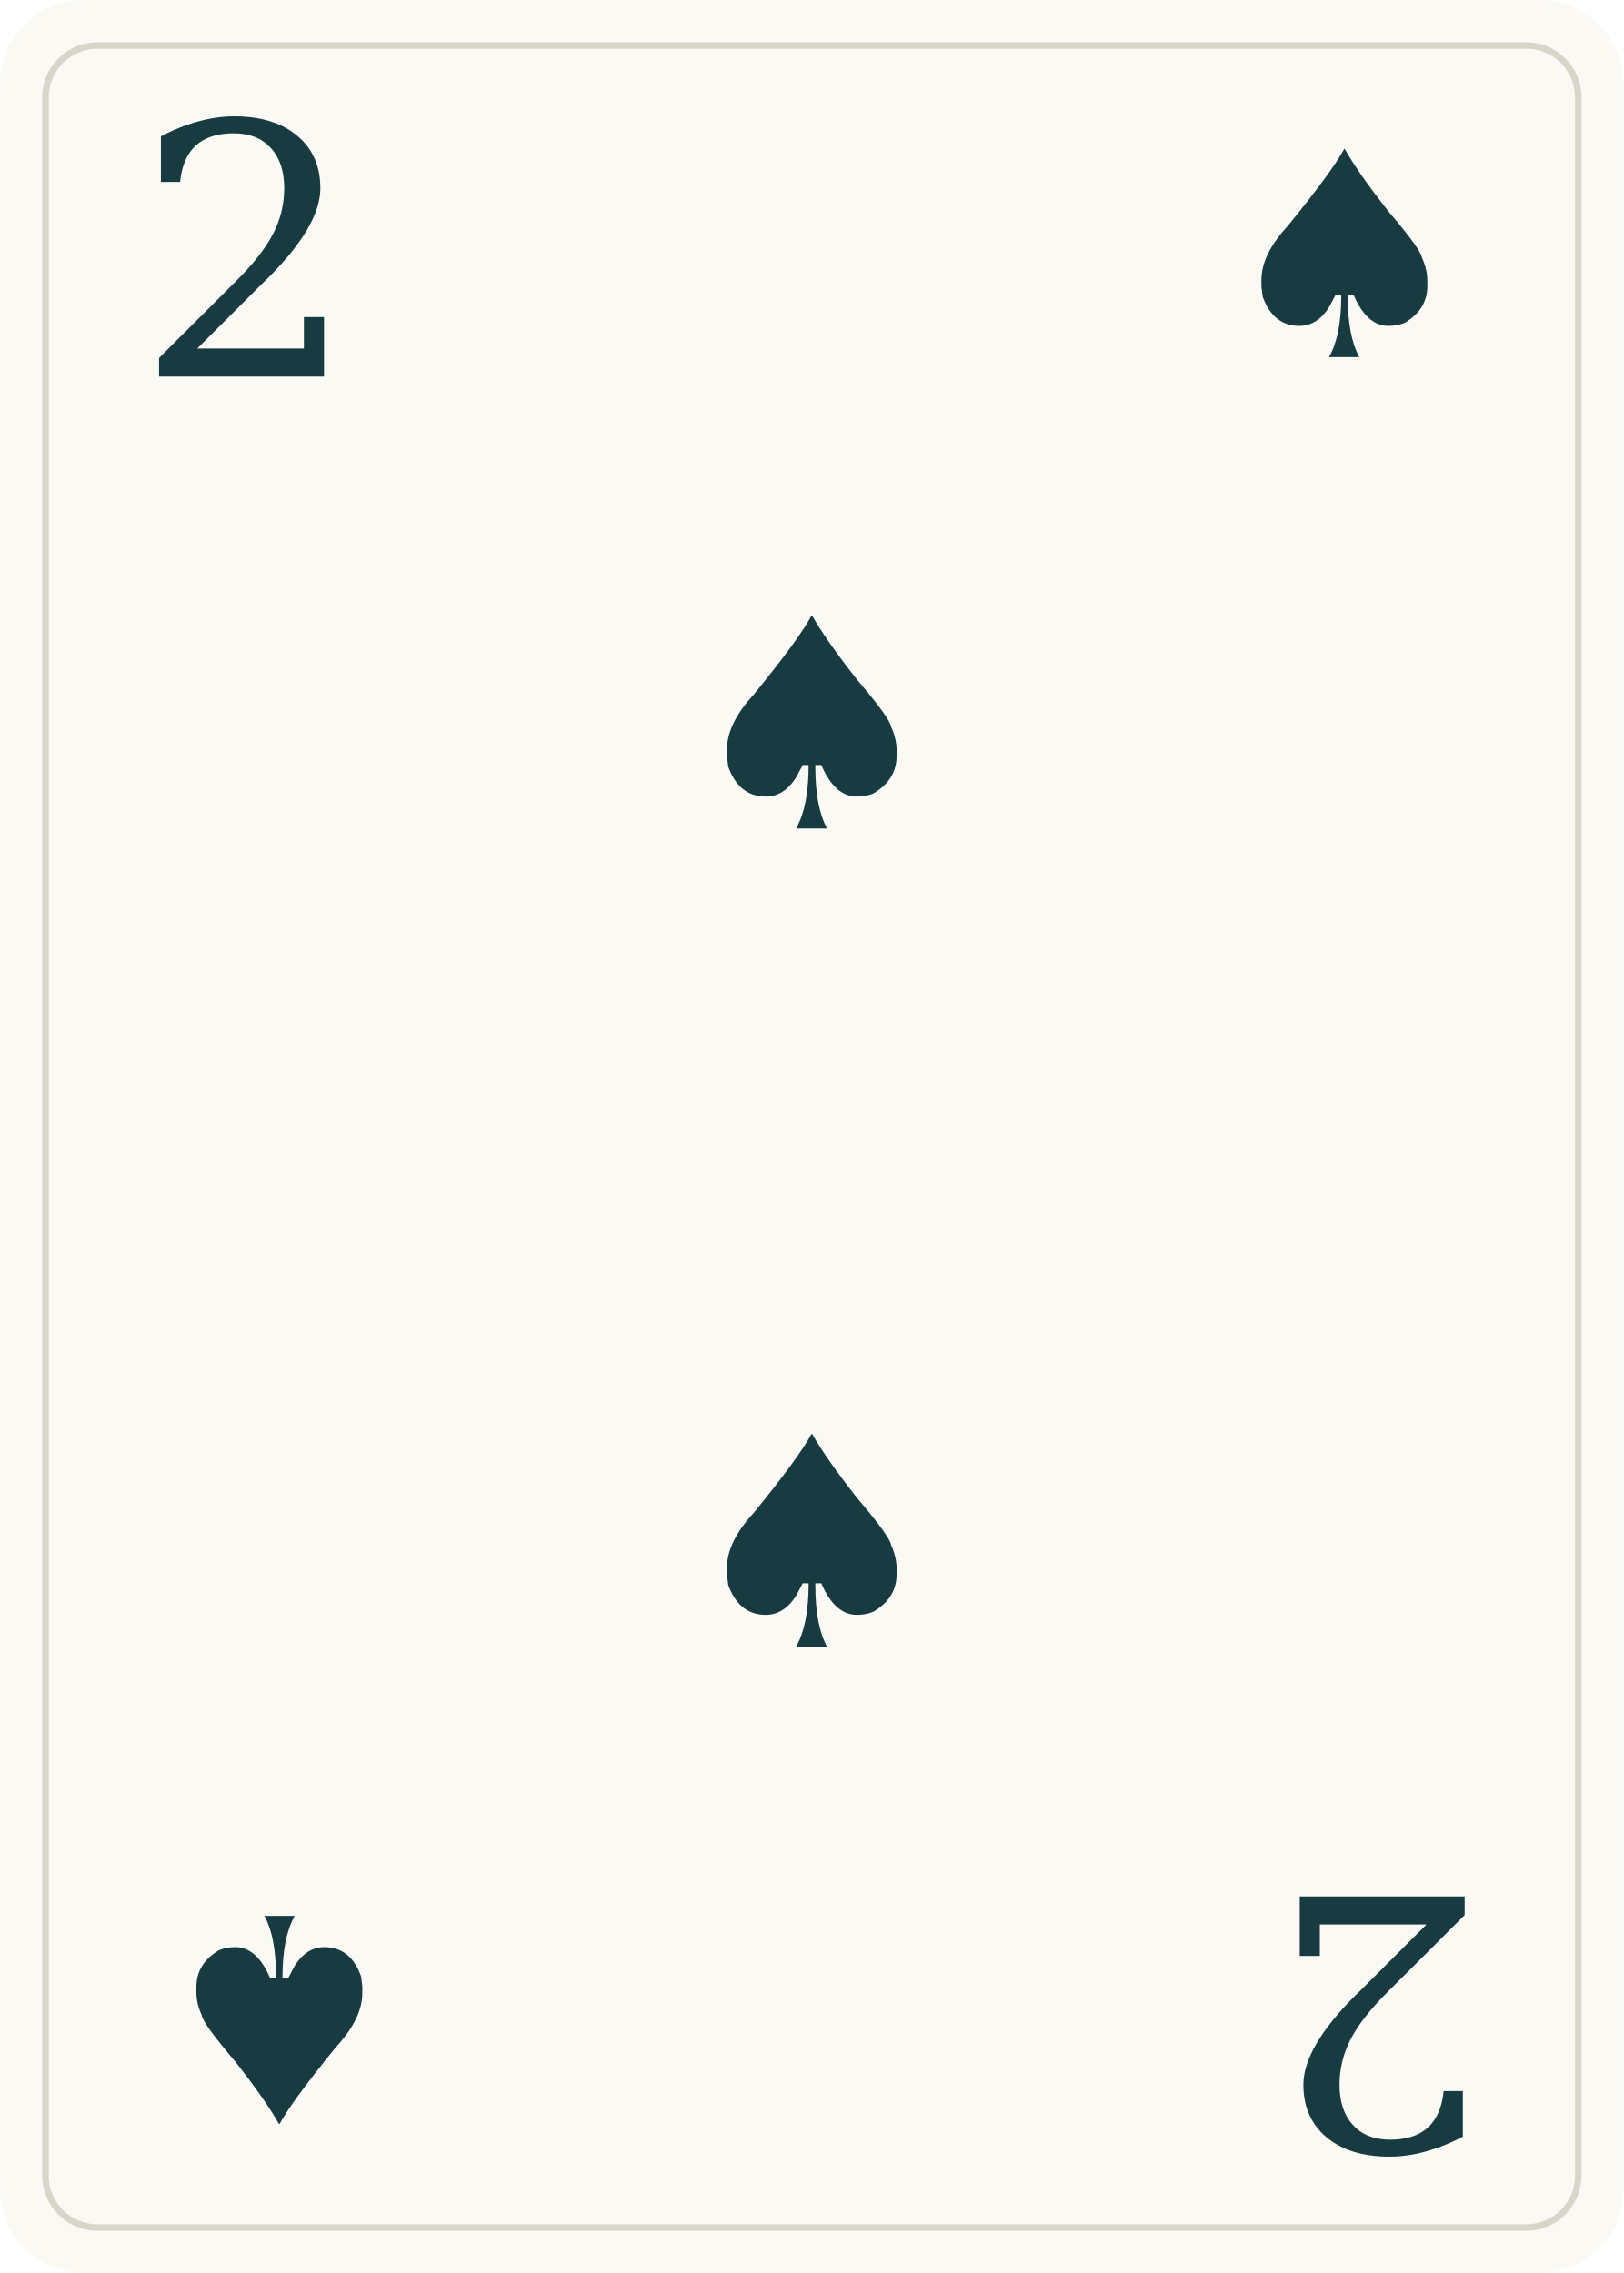
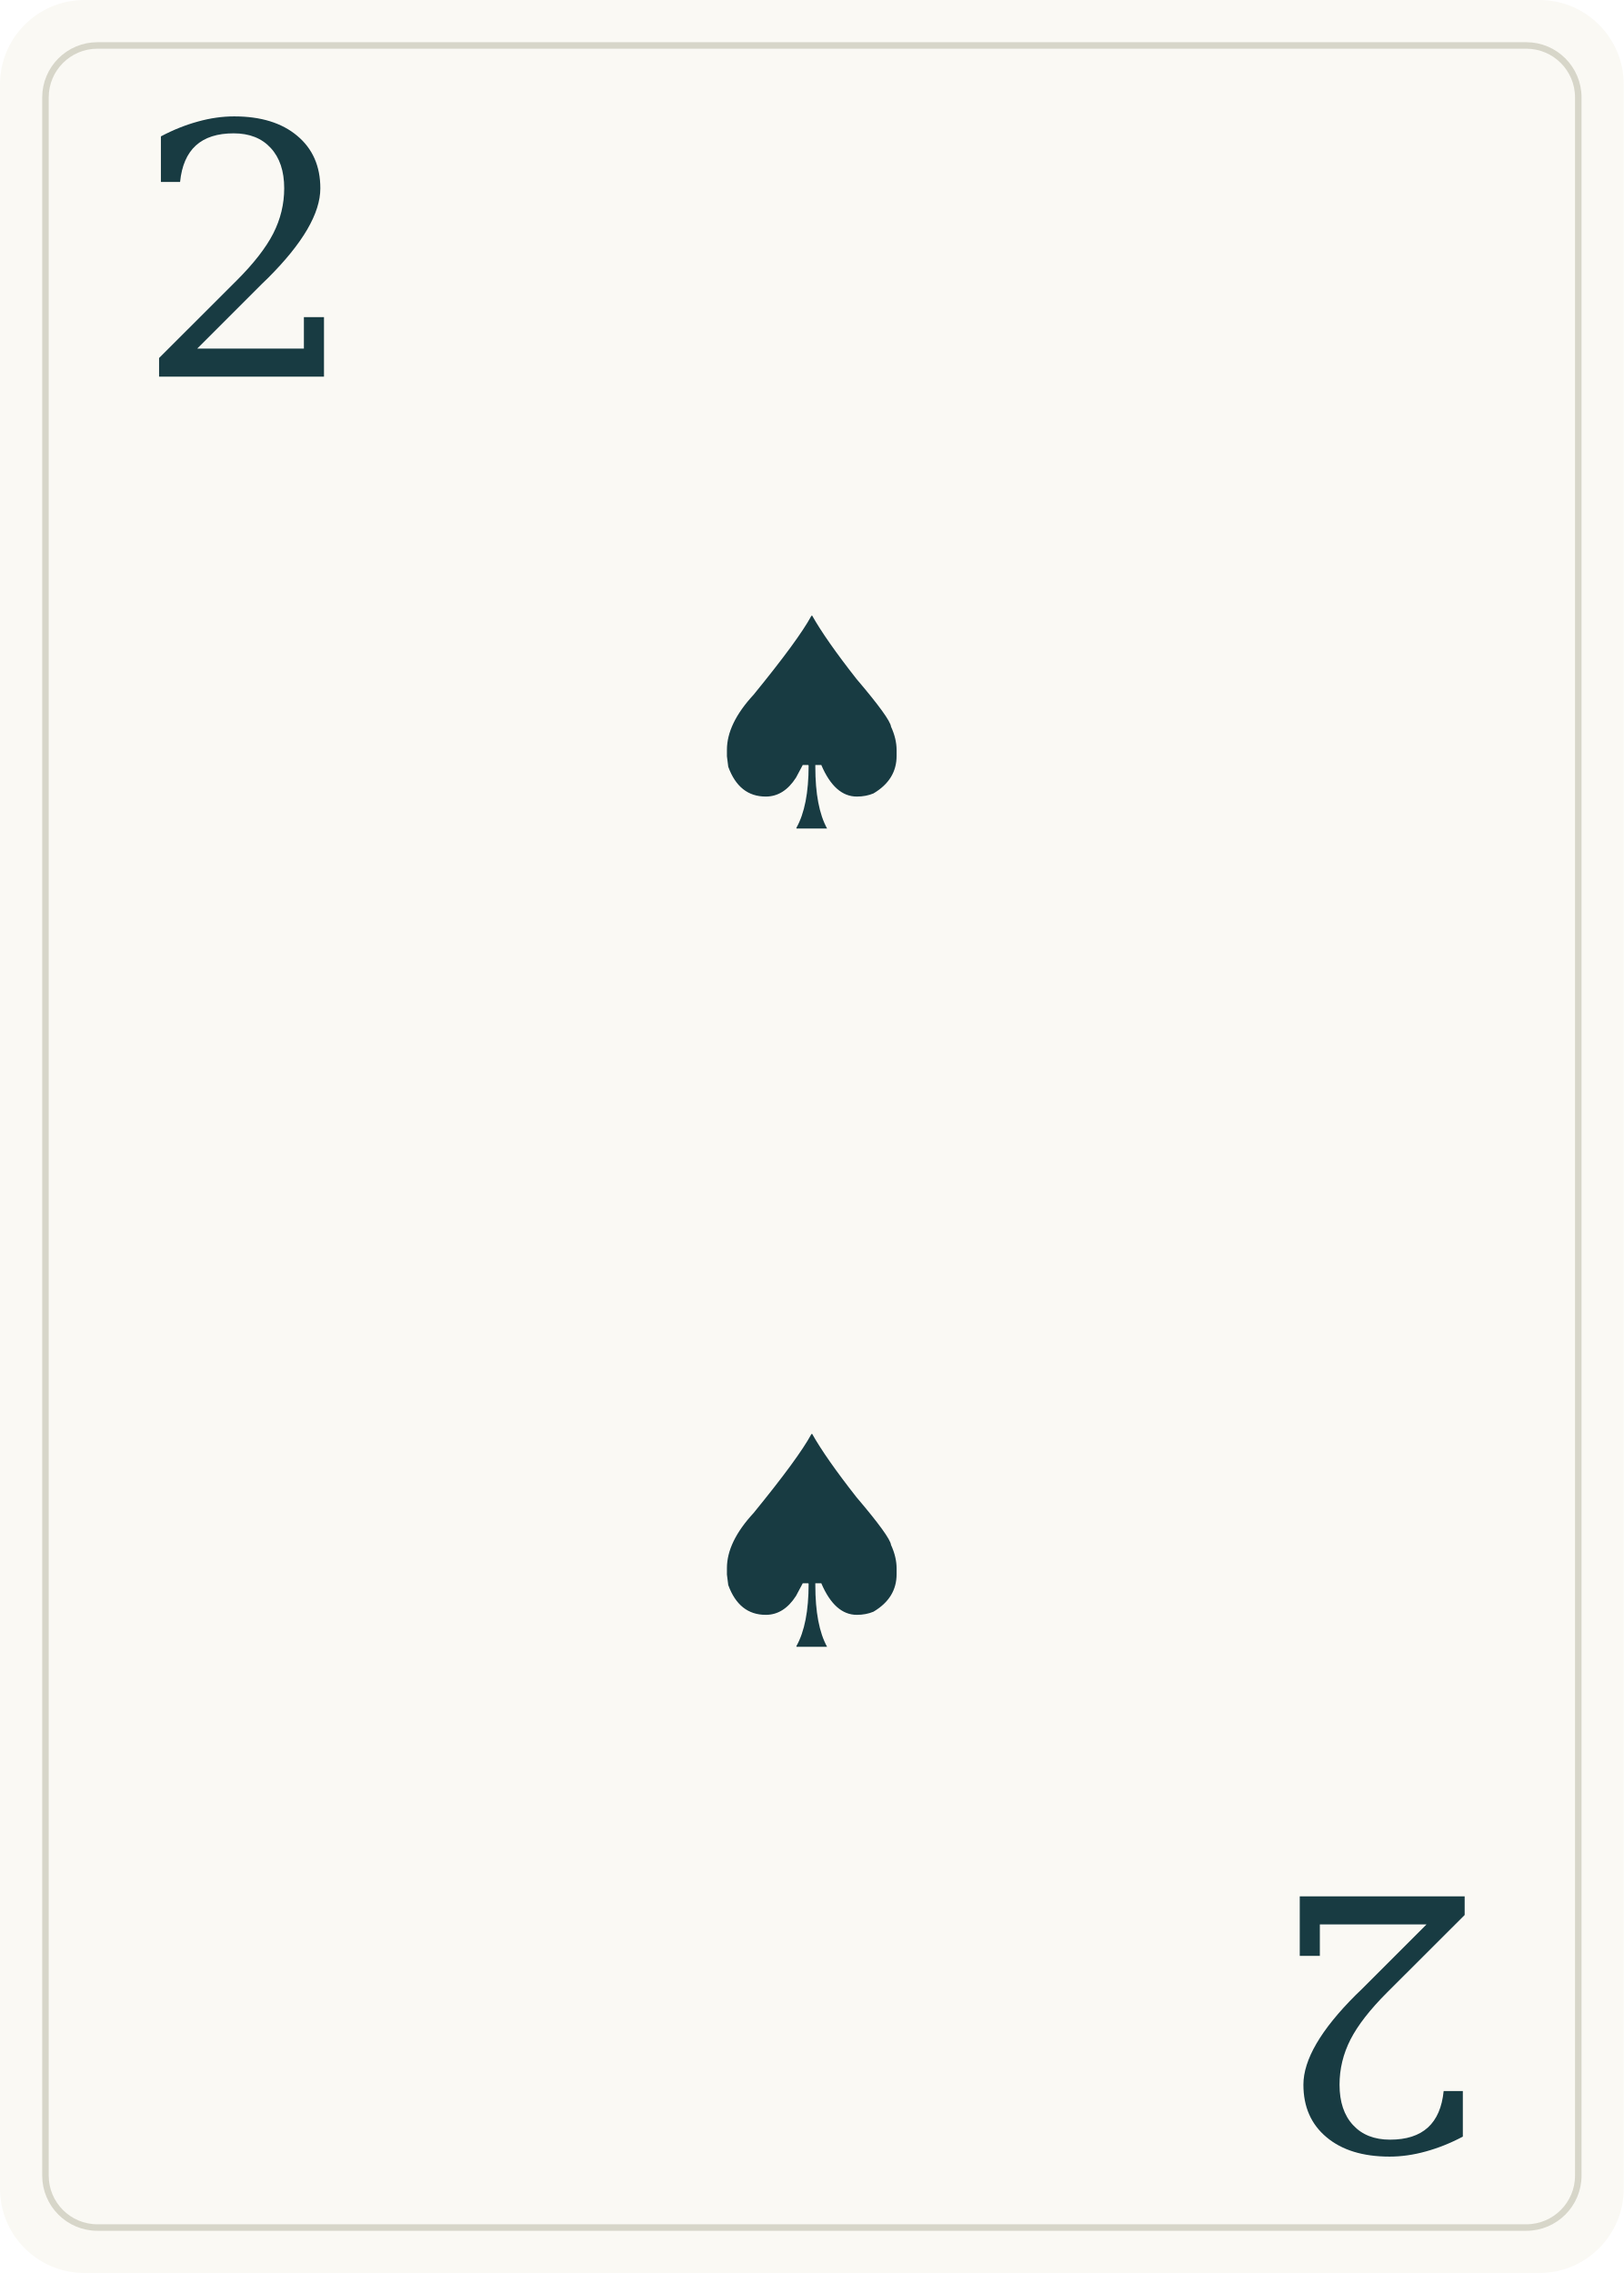
<svg xmlns="http://www.w3.org/2000/svg" width="250" height="350" viewBox="0 0 250 350">
  <rect width="250" height="350" rx="13" fill="#faf9f4" />
  <rect x="7" y="7" width="236" height="336" rx="8" fill="none" stroke="#d7d6c9" />
  <g fill="#183b42" font-family="Georgia,DejaVu Serif,serif" text-anchor="middle">
    <text x="38" y="58" font-size="54">2</text>
-     <text x="207" y="55" font-size="44">♠</text>
    <g transform="rotate(180 125 175)">
      <text x="38" y="58" font-size="54">2</text>
-       <text x="207" y="55" font-size="44">♠</text>
    </g>
    <text x="125" y="112" dominant-baseline="central" font-size="45">♠</text>
    <text x="125" y="238" dominant-baseline="central" font-size="45">♠</text>
  </g>
</svg>
